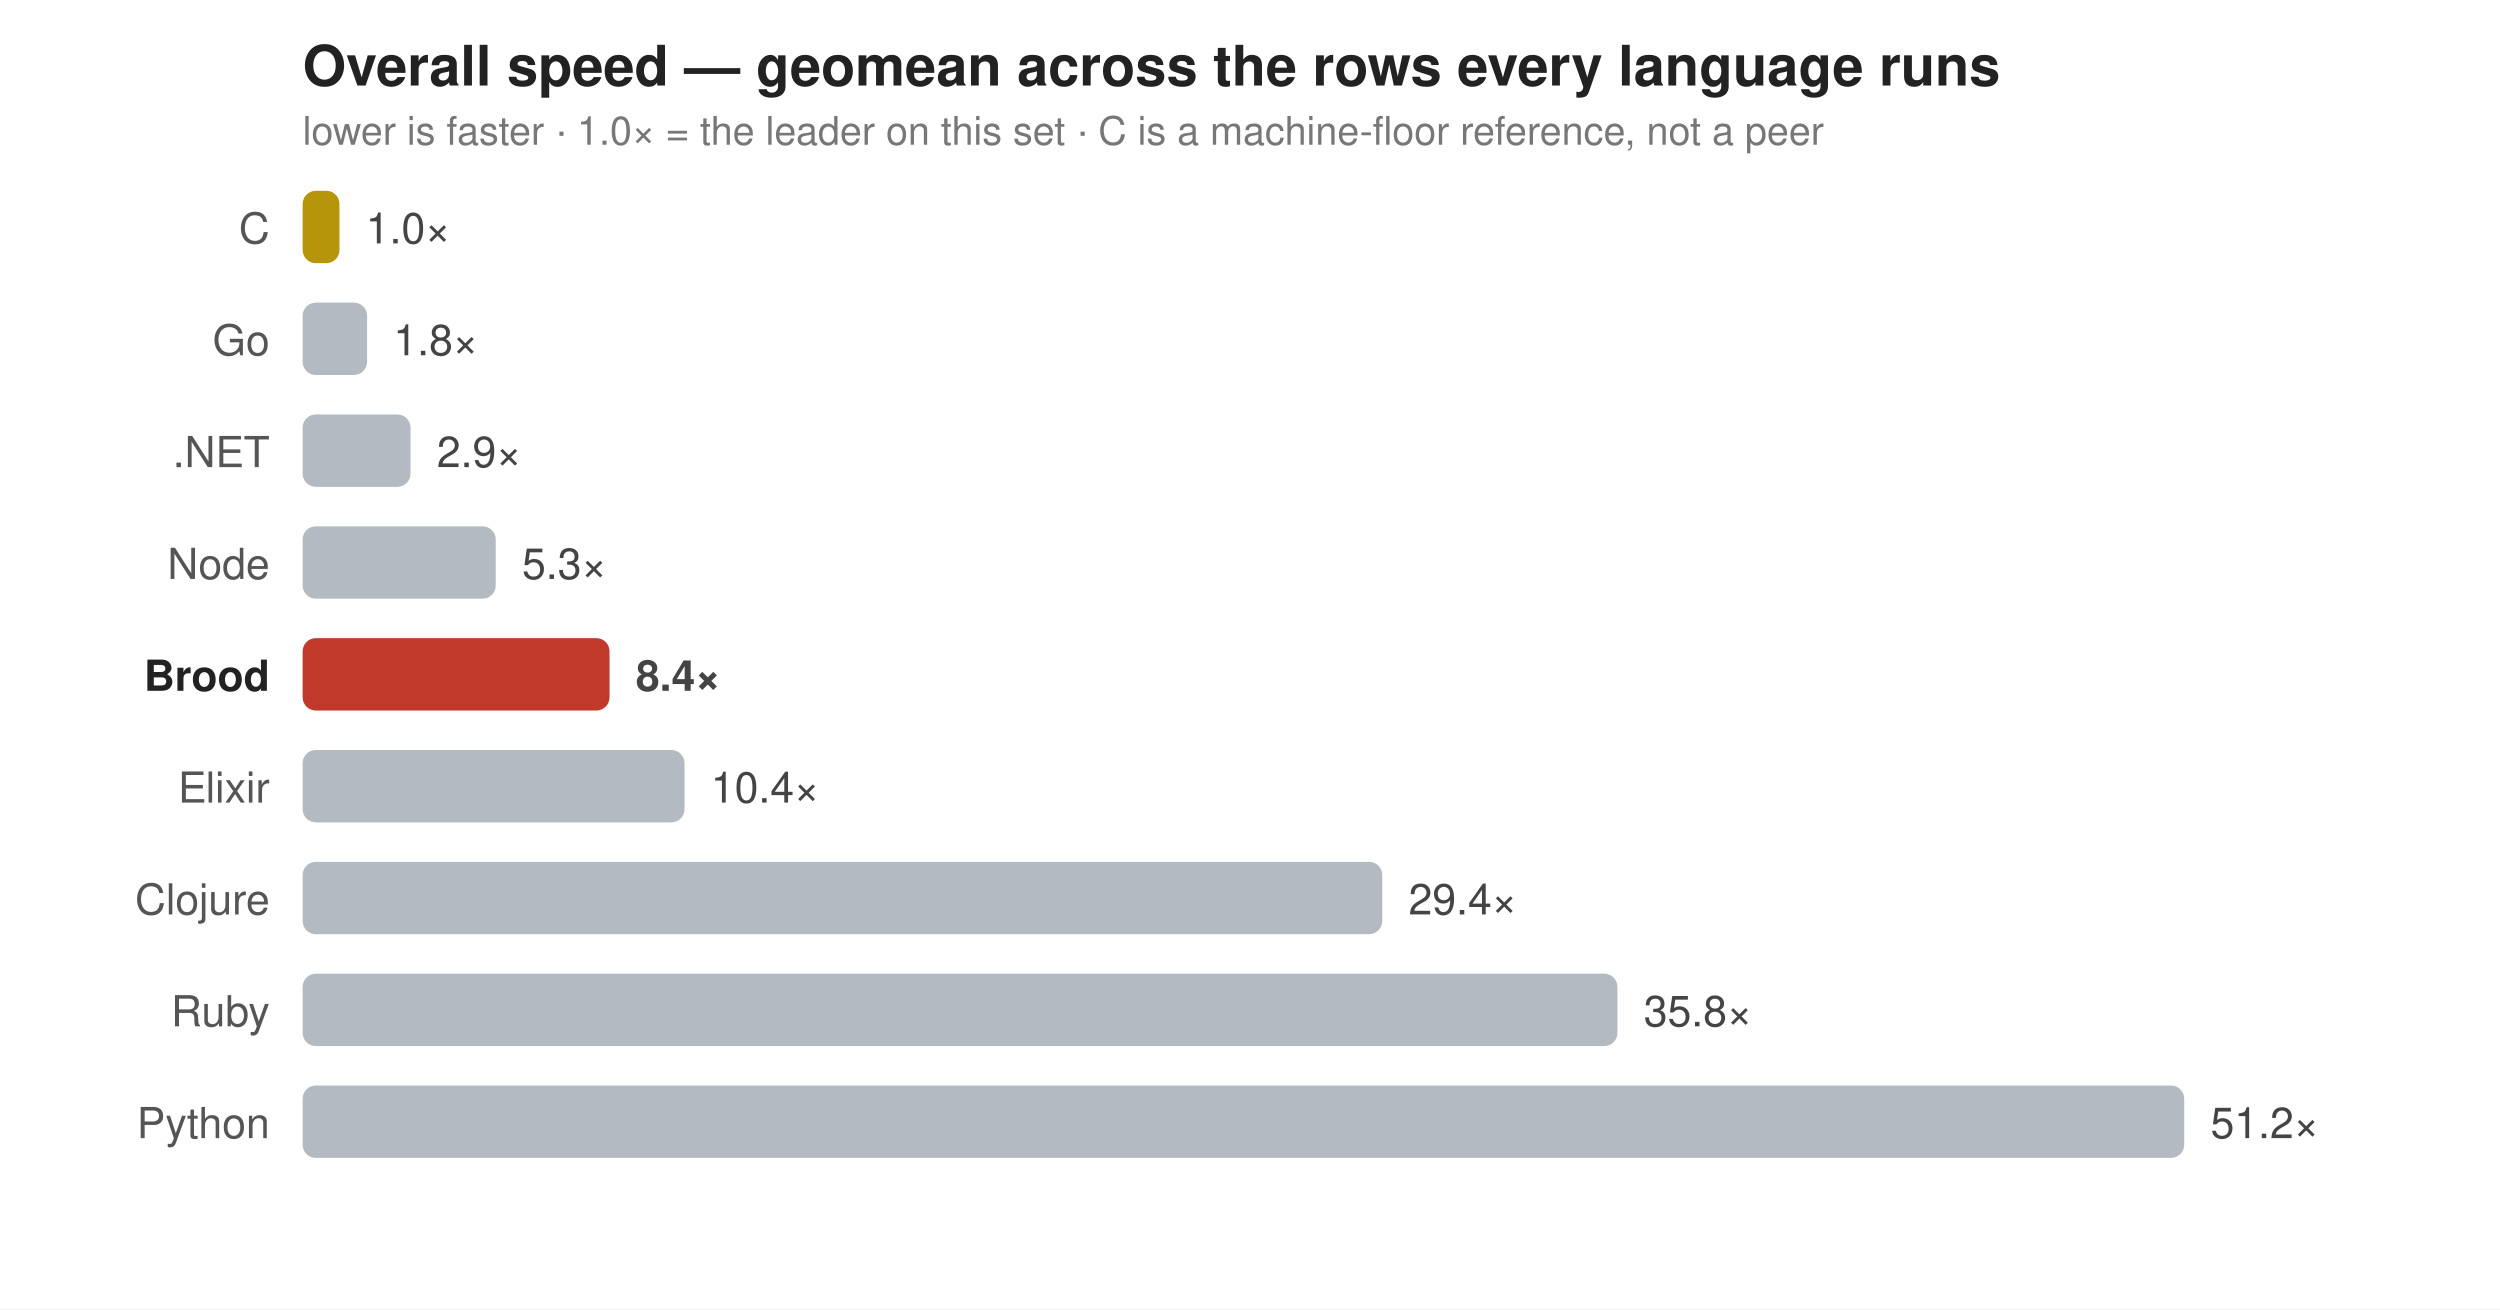
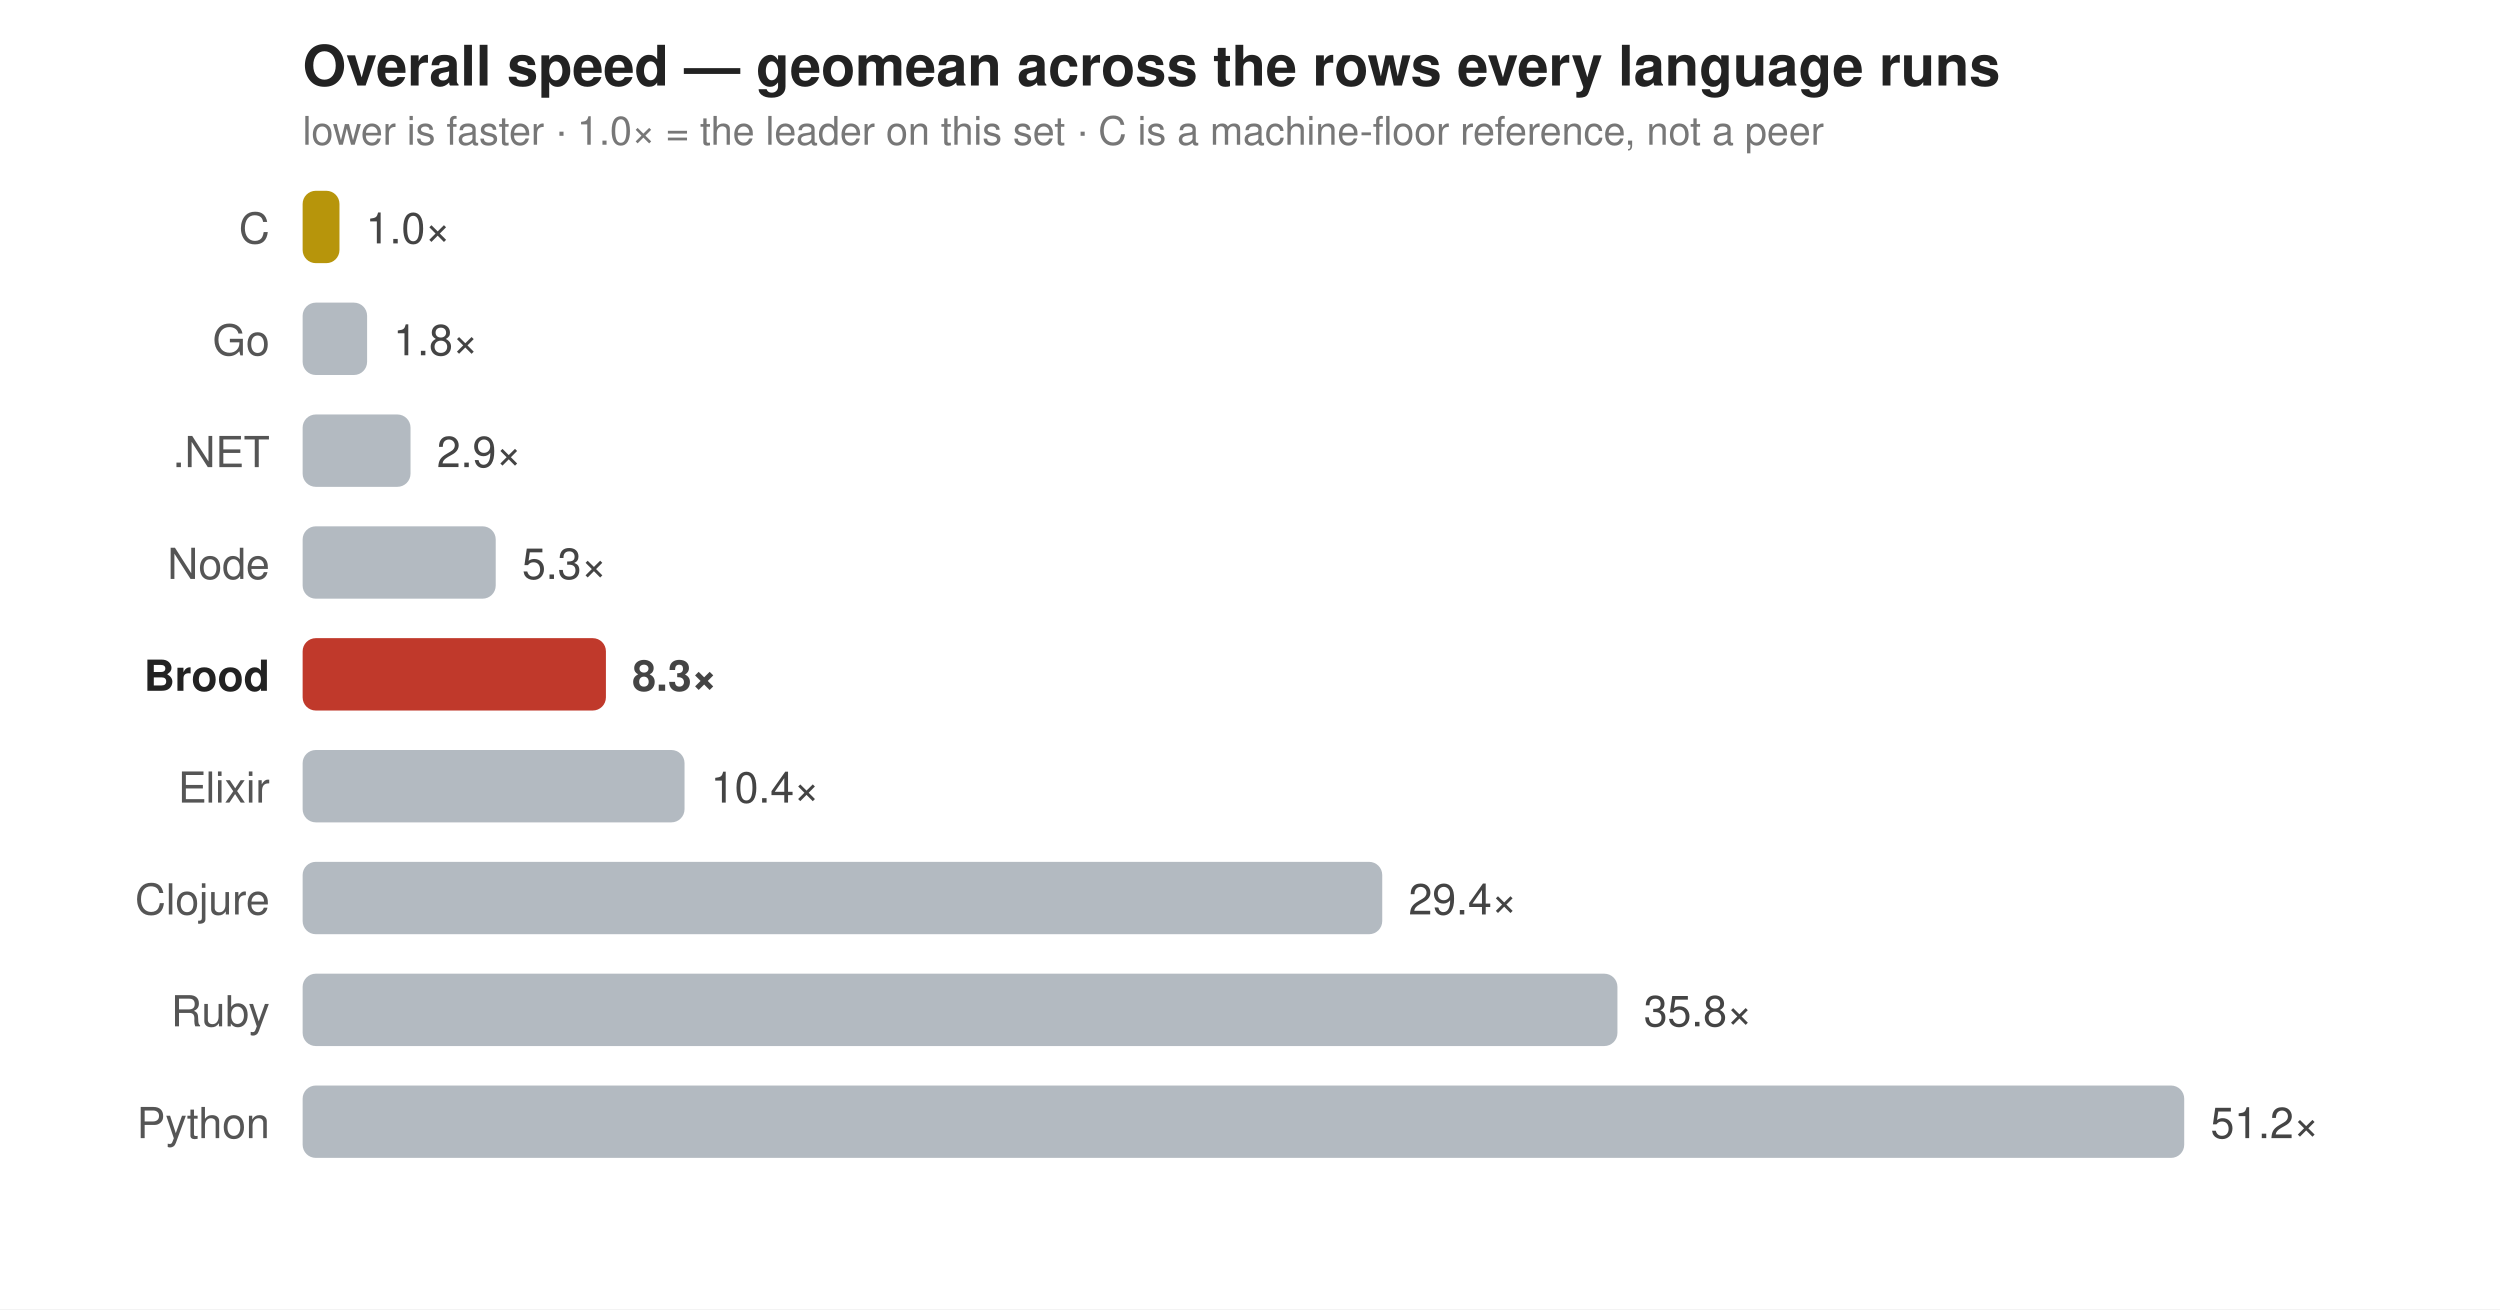
<svg xmlns="http://www.w3.org/2000/svg" width="760" height="398" viewBox="0 0 760 398" font-family="system-ui,Segoe UI,Helvetica,Arial,sans-serif">
  <rect width="760" height="398" fill="#ffffff" />
  <text x="92" y="26" font-size="17" font-weight="700" fill="#222">Overall speed — geomean across the rows every language runs</text>
  <text x="92" y="44" font-size="12" fill="#777">lower is faster · 1.0× = the leader on this set · C is a machine-floor reference, not a peer</text>
  <rect x="92" y="58" width="11.2" height="22" rx="4" fill="#b7950b" />
  <text x="82" y="74" text-anchor="end" font-size="13" font-weight="500" fill="#555">C</text>
  <text x="111.2" y="74" font-size="13" font-weight="400" fill="#444">1.0×</text>
  <rect x="92" y="92" width="19.6" height="22" rx="4" fill="#b3bac1" />
  <text x="82" y="108" text-anchor="end" font-size="13" font-weight="500" fill="#555">Go</text>
  <text x="119.6" y="108" font-size="13" font-weight="400" fill="#444">1.8×</text>
  <rect x="92" y="126" width="32.8" height="22" rx="4" fill="#b3bac1" />
  <text x="82" y="142" text-anchor="end" font-size="13" font-weight="500" fill="#555">.NET</text>
  <text x="132.8" y="142" font-size="13" font-weight="400" fill="#444">2.9×</text>
  <rect x="92" y="160" width="58.7" height="22" rx="4" fill="#b3bac1" />
  <text x="82" y="176" text-anchor="end" font-size="13" font-weight="500" fill="#555">Node</text>
  <text x="158.7" y="176" font-size="13" font-weight="400" fill="#444">5.3×</text>
-   <rect x="92" y="194" width="93.3" height="22" rx="4" fill="#c0392b" />
+   <rect x="92" y="194" width="92.2" height="22" rx="4" fill="#c0392b" />
  <text x="82" y="210" text-anchor="end" font-size="13" font-weight="700" fill="#222">Brood</text>
-   <text x="193.3" y="210" font-size="13" font-weight="700" fill="#444">8.4×</text>
+   <text x="192.2" y="210" font-size="13" font-weight="700" fill="#444">8.3×</text>
  <rect x="92" y="228" width="116.1" height="22" rx="4" fill="#b3bac1" />
  <text x="82" y="244" text-anchor="end" font-size="13" font-weight="500" fill="#555">Elixir</text>
  <text x="216.1" y="244" font-size="13" font-weight="400" fill="#444">10.4×</text>
  <rect x="92" y="262" width="328.2" height="22" rx="4" fill="#b3bac1" />
  <text x="82" y="278" text-anchor="end" font-size="13" font-weight="500" fill="#555">Clojure</text>
  <text x="428.2" y="278" font-size="13" font-weight="400" fill="#444">29.4×</text>
  <rect x="92" y="296" width="399.7" height="22" rx="4" fill="#b3bac1" />
  <text x="82" y="312" text-anchor="end" font-size="13" font-weight="500" fill="#555">Ruby</text>
  <text x="499.7" y="312" font-size="13" font-weight="400" fill="#444">35.8×</text>
  <rect x="92" y="330" width="572.0" height="22" rx="4" fill="#b3bac1" />
  <text x="82" y="346" text-anchor="end" font-size="13" font-weight="500" fill="#555">Python</text>
  <text x="672.0" y="346" font-size="13" font-weight="400" fill="#444">51.2×</text>
</svg>
